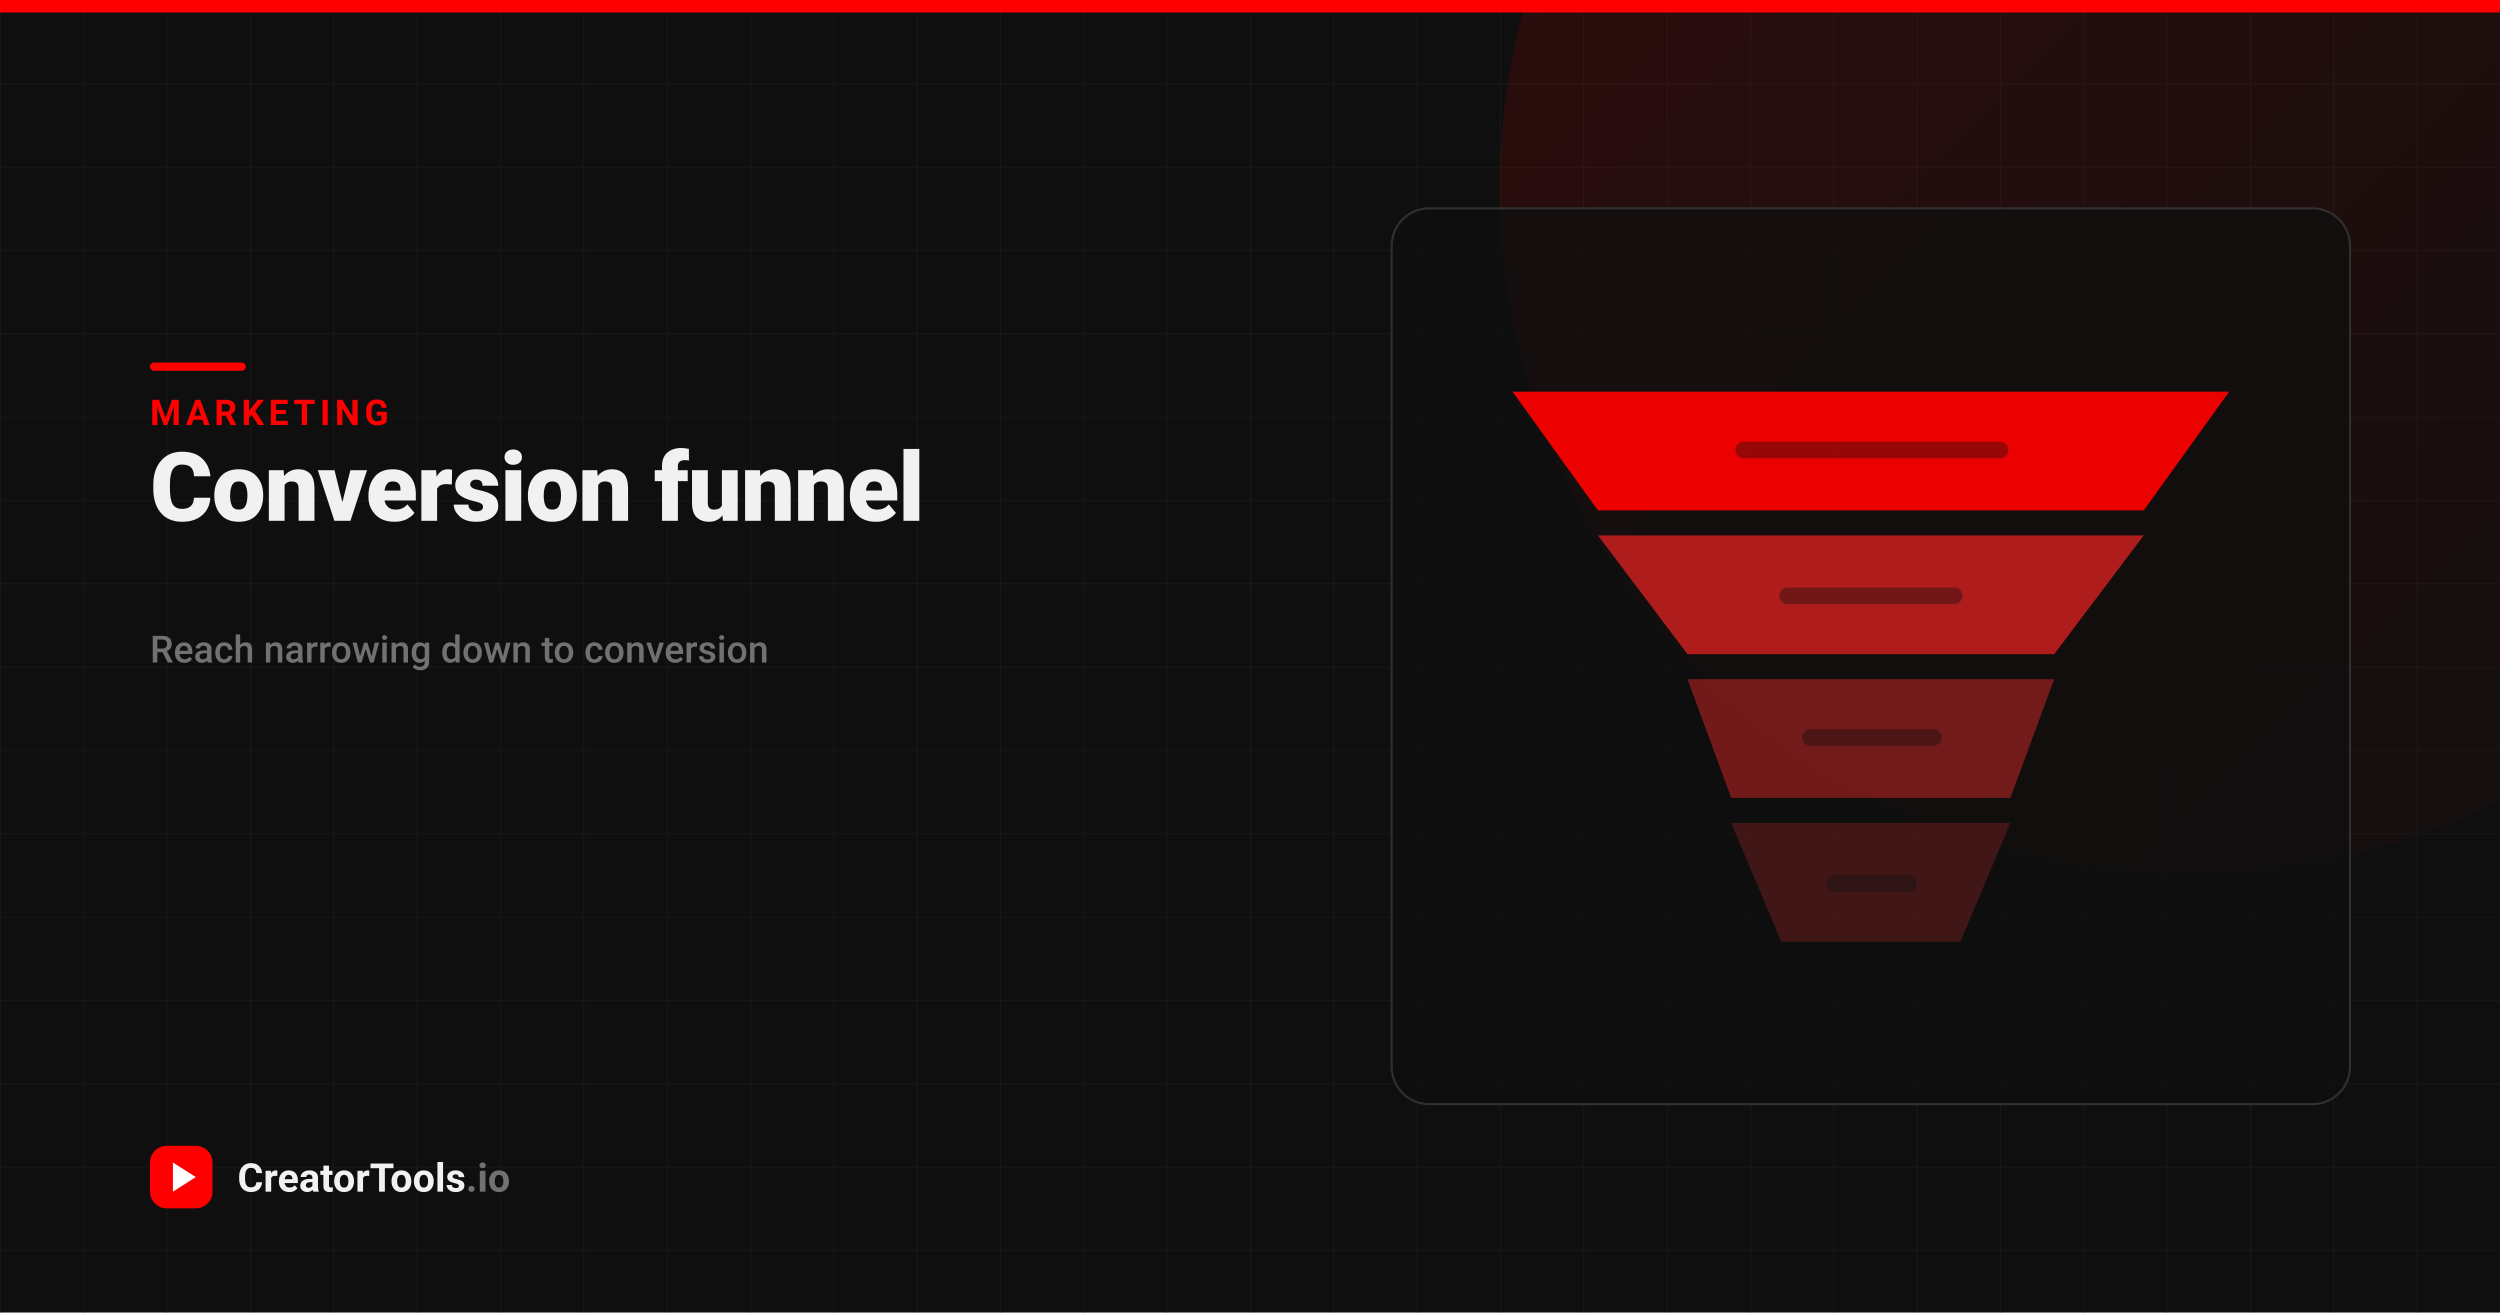
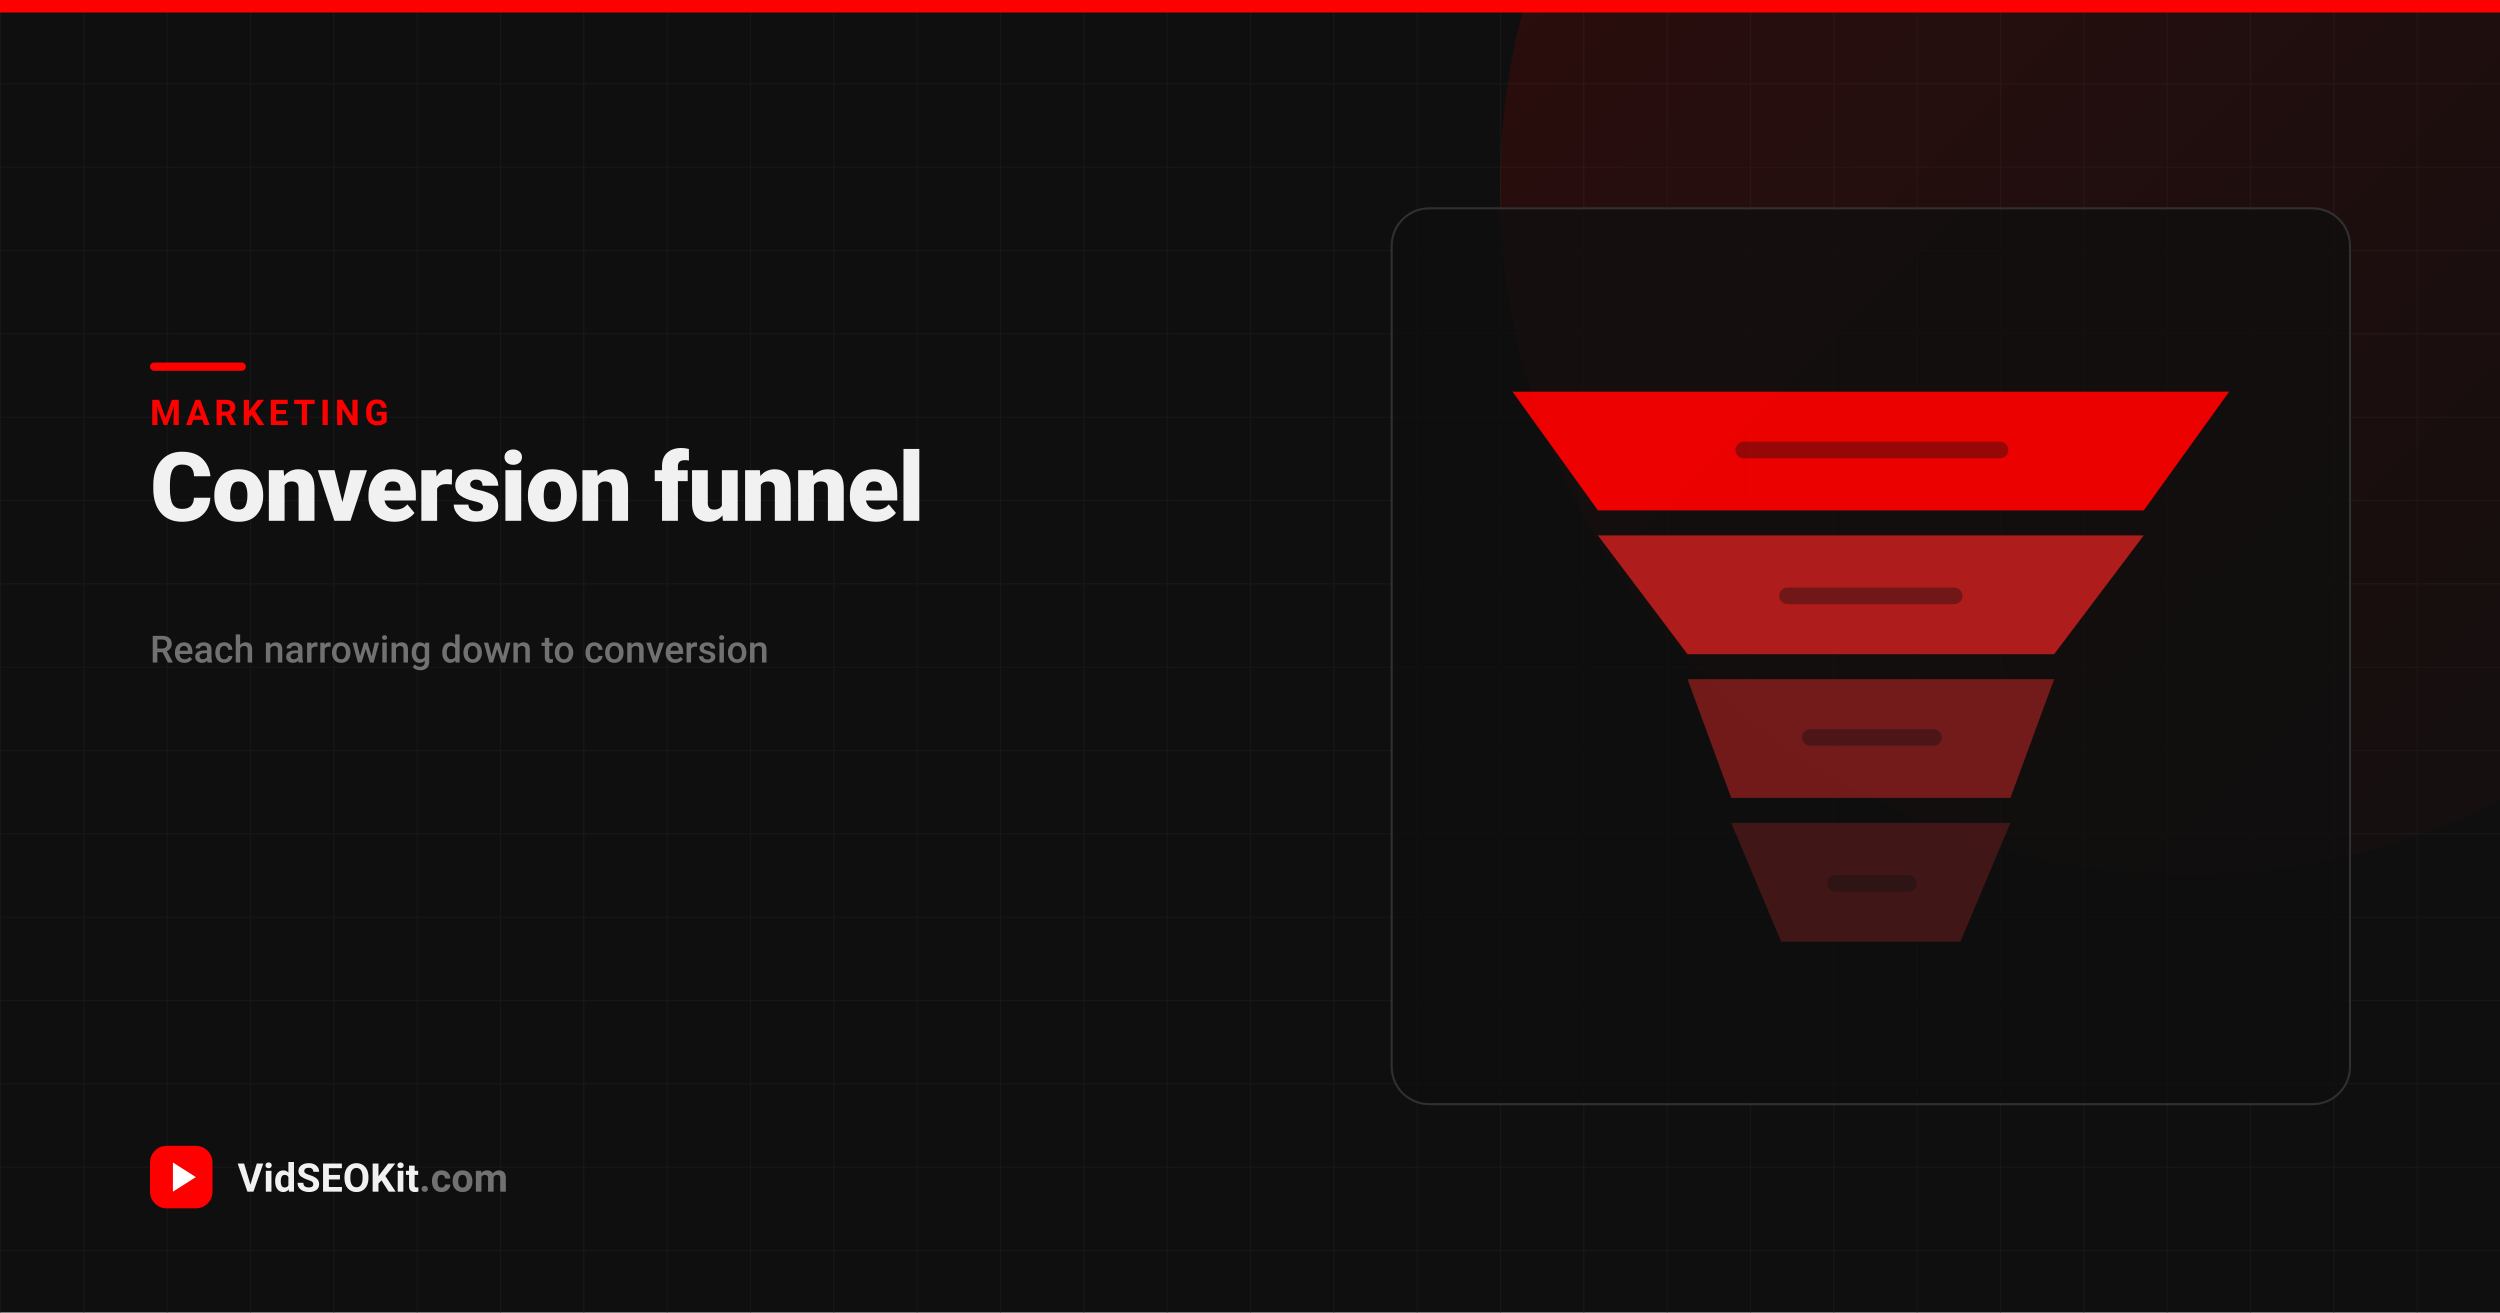
<svg xmlns="http://www.w3.org/2000/svg" width="1200" height="630" viewBox="0 0 1200 630" role="img" aria-label="Digital Marketing for Creators: Building a Funnel Behind Your Videos">
  <defs>
    <linearGradient id="gArea" x1="0" y1="0" x2="0" y2="1">
      <stop offset="0" stop-color="#ff0000" stop-opacity=".30" />
      <stop offset="1" stop-color="#ff0000" stop-opacity="0" />
    </linearGradient>
    <linearGradient id="gGlow" x1="0" y1="0" x2="1" y2="1">
      <stop offset="0" stop-color="#ff0000" stop-opacity=".14" />
      <stop offset="1" stop-color="#ff0000" stop-opacity="0" />
    </linearGradient>
    <pattern id="gGrid" width="40" height="40" patternUnits="userSpaceOnUse">
      <path d="M40 0H0V40" fill="none" stroke="#1e1e1e" stroke-width="1" />
    </pattern>
  </defs>
  <rect width="1200" height="630" fill="#0f0f0f" />
  <rect width="1200" height="630" fill="url(#gGrid)" opacity=".55" />
  <circle cx="1050" cy="90" r="330" fill="url(#gGlow)" />
  <rect width="1200" height="6" fill="#ff0000" />
  <rect x="668" y="100" width="460" height="430" rx="18" fill="#0f0f0f" fill-opacity=".72" stroke="#303030" stroke-width="1" />
  <path d="M726 188 L1070 188 L1029 245 L767 245 Z" fill="#ff0000" opacity="0.92" />
  <rect x="833" y="212" width="131" height="8" rx="4" fill="#0f0f0f" opacity=".38" />
  <path d="M767 257 L1029 257 L986 314 L810 314 Z" fill="#d81f1f" opacity="0.79" />
  <rect x="854" y="282" width="88" height="8" rx="4" fill="#0f0f0f" opacity=".38" />
  <path d="M810 326 L986 326 L965 383 L831 383 Z" fill="#a52020" opacity="0.66" />
  <rect x="865" y="350" width="67" height="8" rx="4" fill="#0f0f0f" opacity=".38" />
  <path d="M831 395 L965 395 L941 452 L855 452 Z" fill="#6e1c1c" opacity="0.53" />
  <rect x="877" y="420" width="43" height="8" rx="4" fill="#0f0f0f" opacity=".38" />
  <rect x="72" y="174" width="46" height="4" rx="2" fill="#ff0000" />
  <text x="72" y="204" font-family="system-ui,-apple-system,'Segoe UI',Roboto,'Helvetica Neue',Arial,sans-serif" font-size="17" font-weight="700" fill="#ff0000" letter-spacing="2.2">MARKETING</text>
  <text x="72" y="250" font-family="system-ui,-apple-system,'Segoe UI',Roboto,'Helvetica Neue',Arial,sans-serif" font-size="46" font-weight="800" fill="#f1f1f1" letter-spacing="-.5">Conversion funnel</text>
  <text x="72" y="318" font-family="system-ui,-apple-system,'Segoe UI',Roboto,'Helvetica Neue',Arial,sans-serif" font-size="18" font-weight="500" fill="#717171">Reach narrowing down to conversion</text>
  <g transform="translate(72 566)">
    <rect x="0" y="-16" width="30" height="30" rx="8" fill="#ff0000" />
    <polygon points="11,-8 11,6 22,-1" fill="#fff" />
-     <text x="42" y="6" font-family="system-ui,-apple-system,'Segoe UI',Roboto,'Helvetica Neue',Arial,sans-serif" font-size="19" font-weight="700" fill="#f1f1f1">CreatorTools<tspan fill="#717171">.io</tspan>
+     <text x="42" y="6" font-family="system-ui,-apple-system,'Segoe UI',Roboto,'Helvetica Neue',Arial,sans-serif" font-size="19" font-weight="700" fill="#f1f1f1">VidSEOKit<tspan fill="#717171">.com</tspan>
    </text>
  </g>
</svg>
